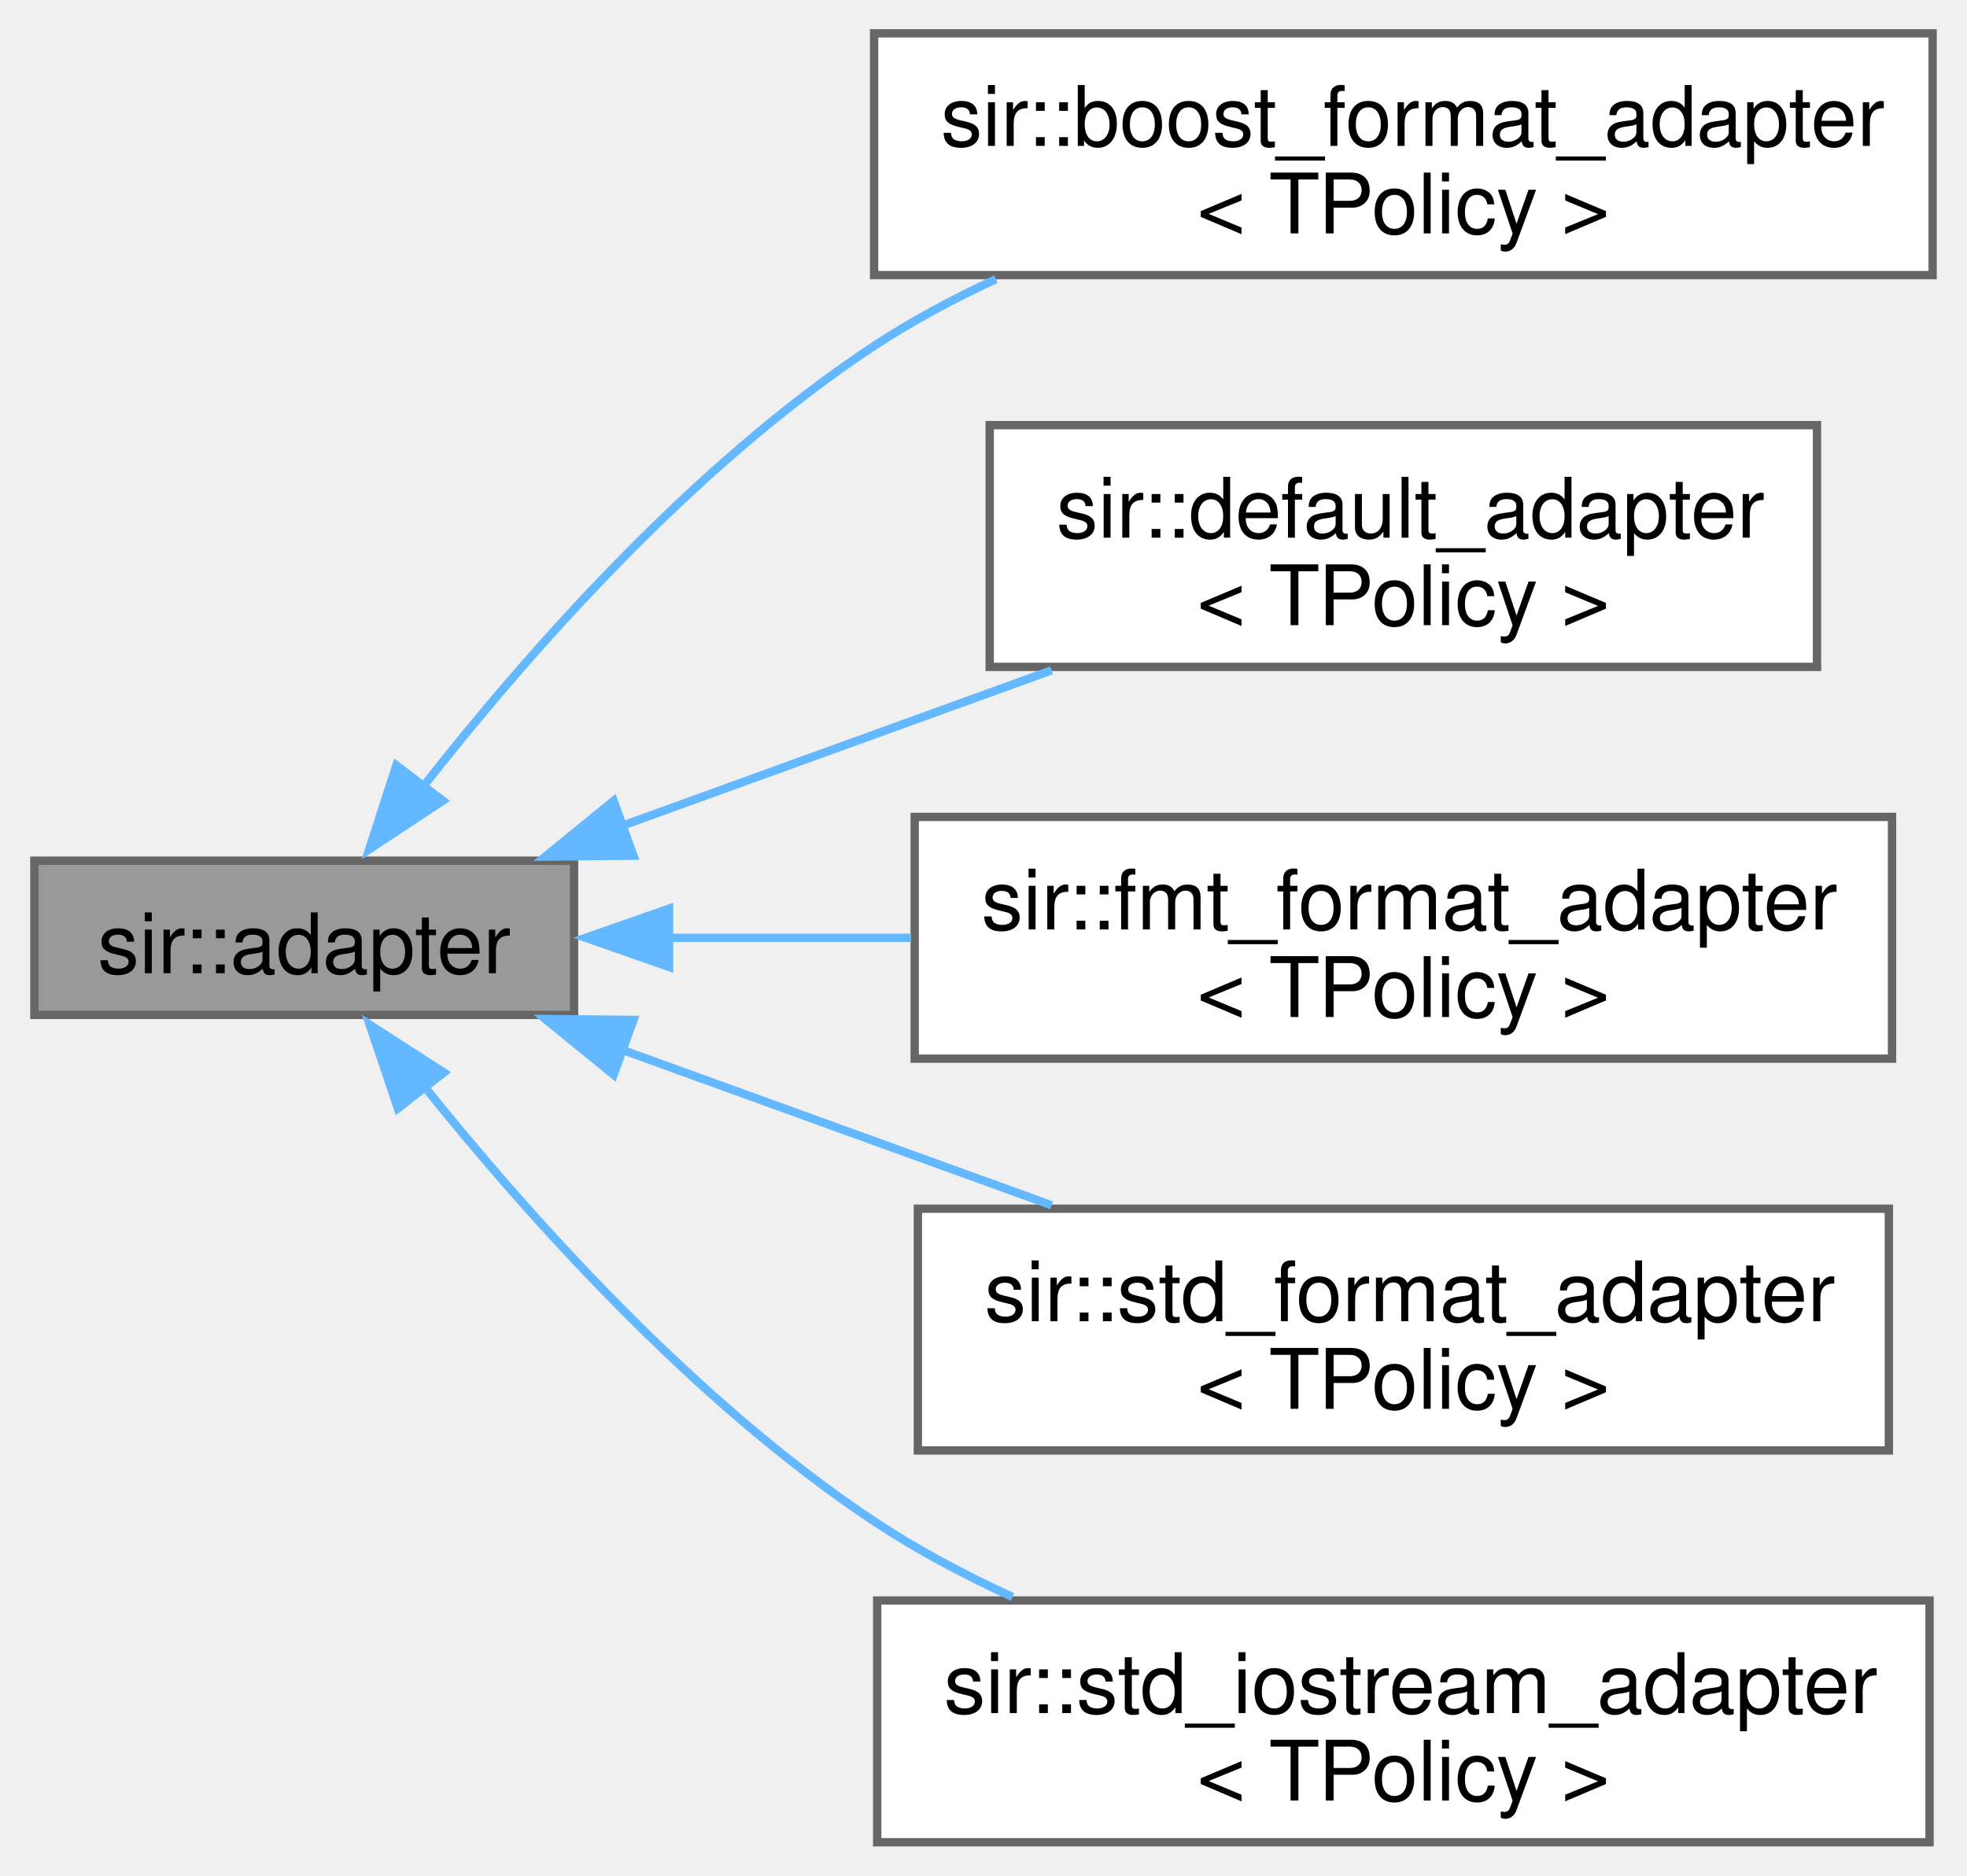
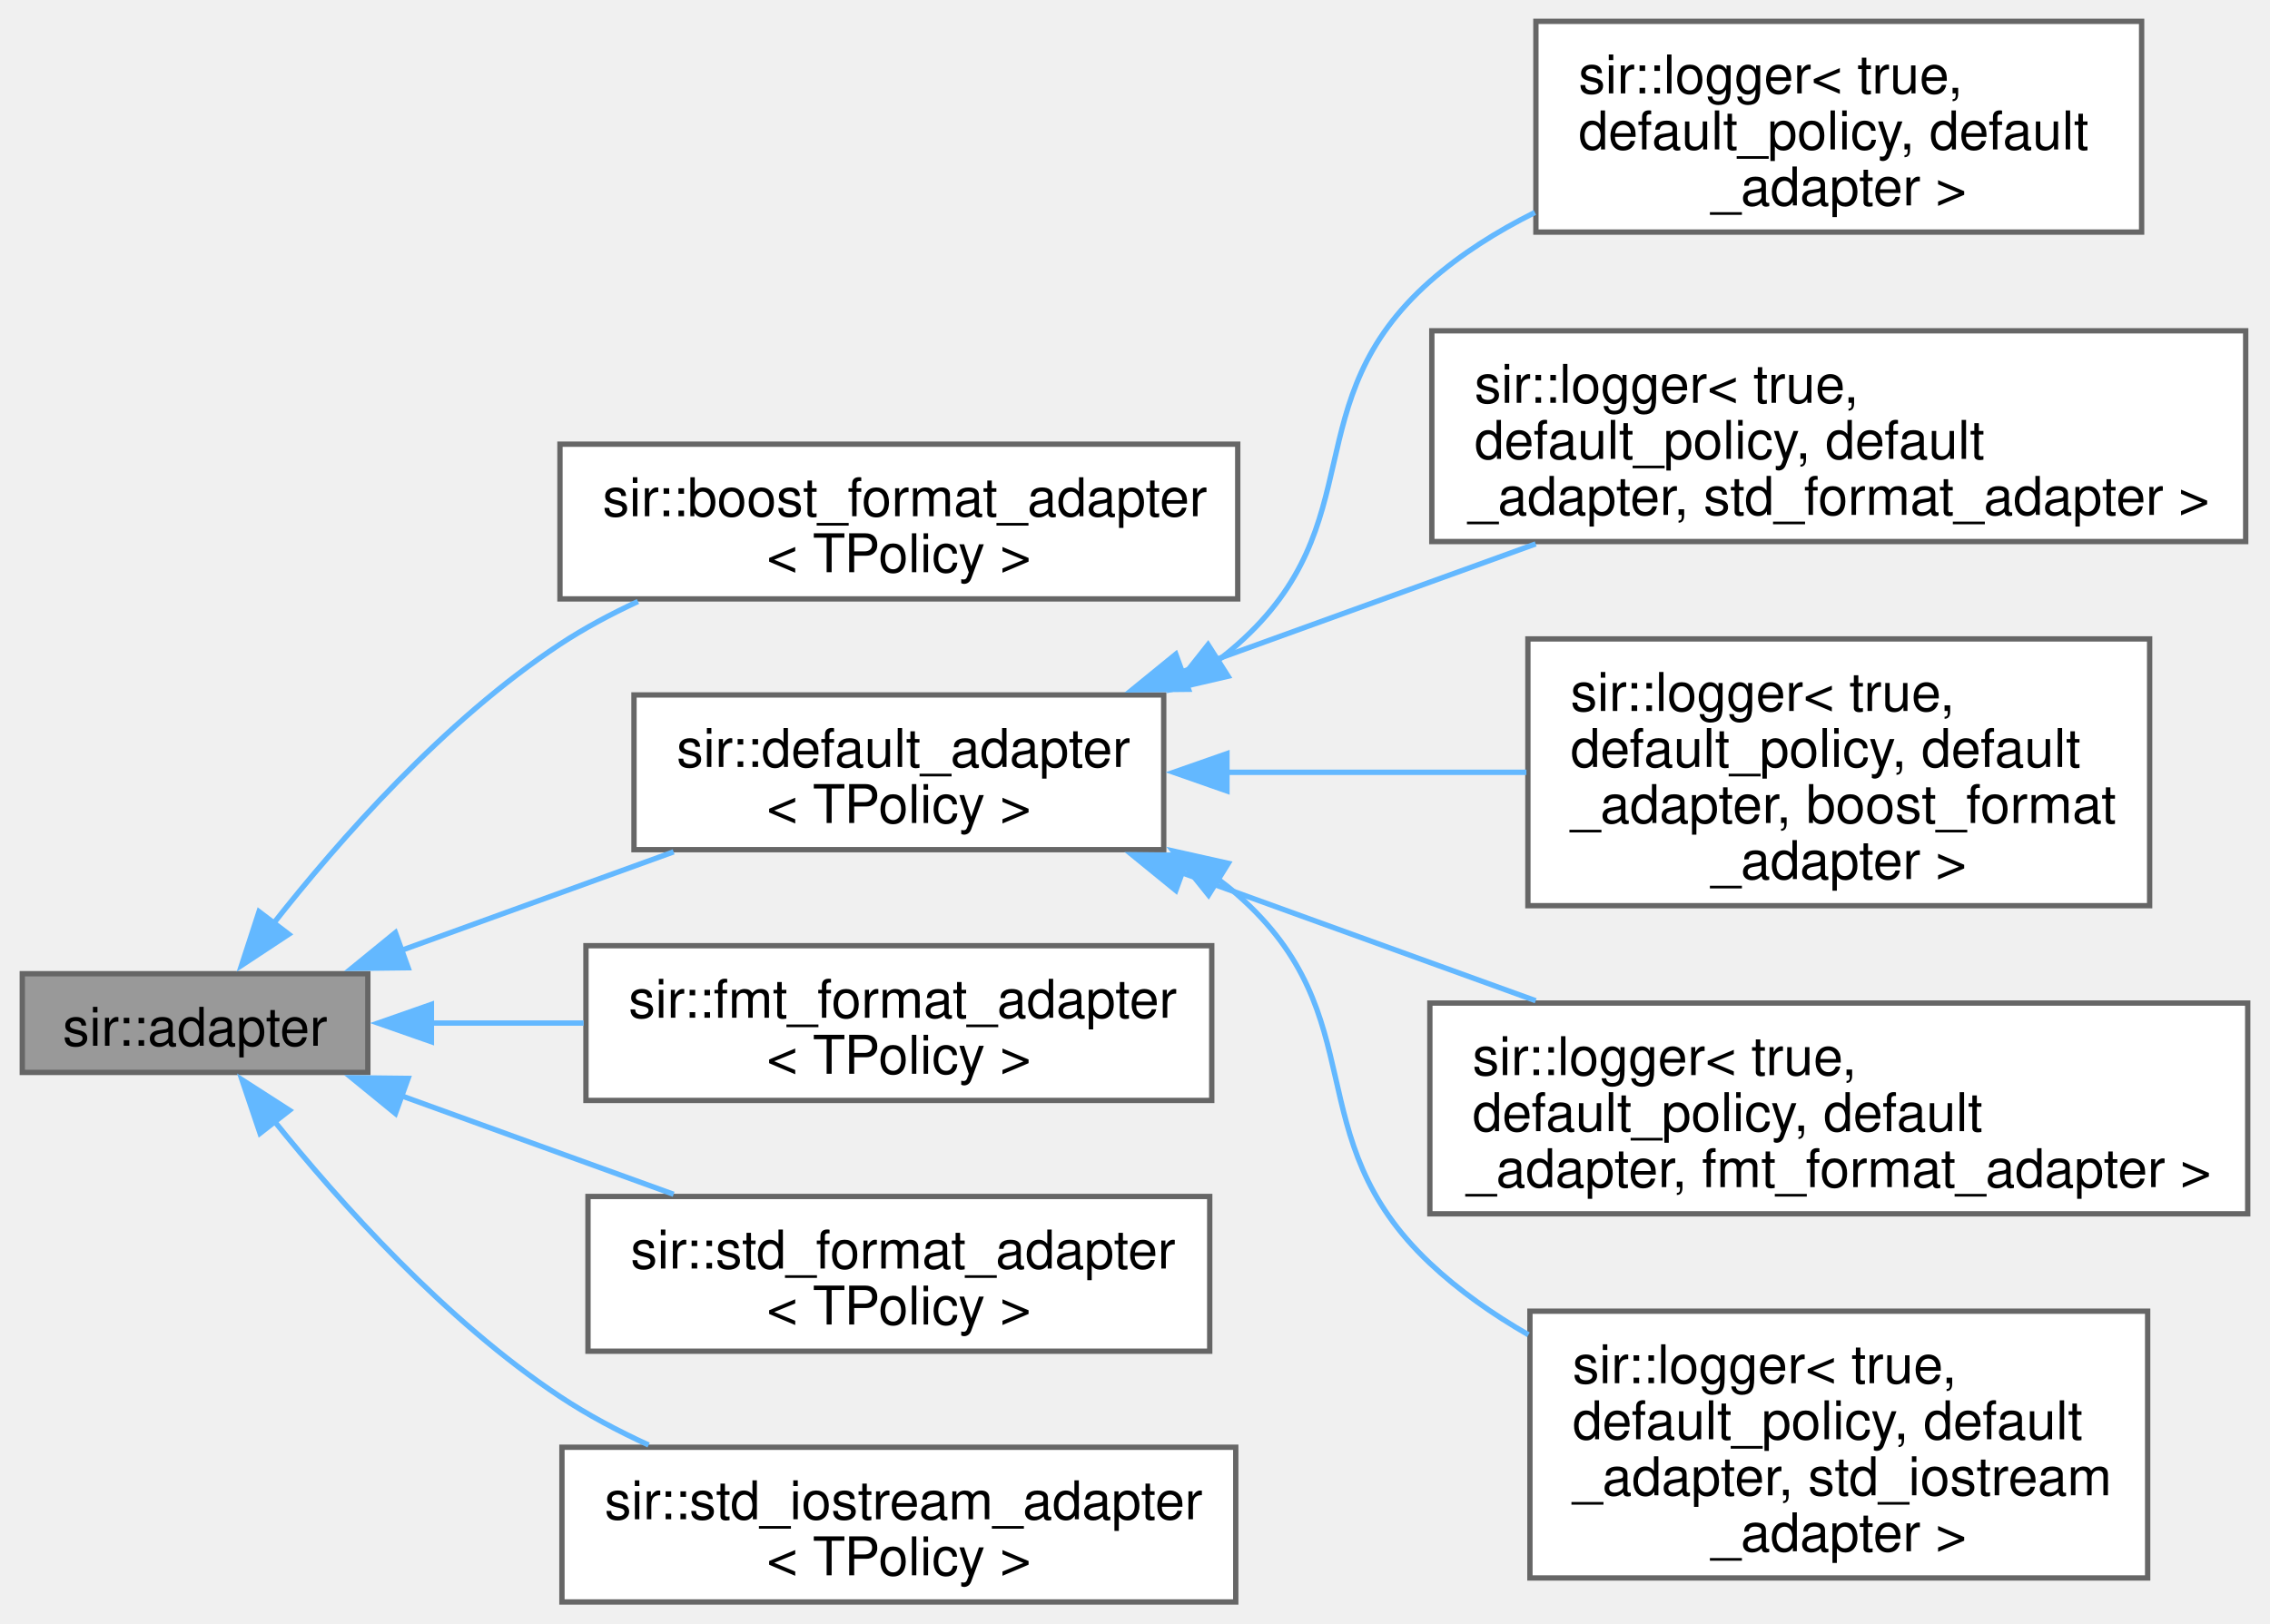
- <svg xmlns="http://www.w3.org/2000/svg" xmlns:xlink="http://www.w3.org/1999/xlink" width="236pt" height="225pt" viewBox="0.00 0.00 235.75 225.00">
-   <g id="graph0" class="graph" transform="scale(1 1) rotate(0) translate(4 221)">
+ <svg xmlns="http://www.w3.org/2000/svg" xmlns:xlink="http://www.w3.org/1999/xlink" width="425pt" height="304pt" viewBox="0.00 0.00 425.00 304.25">
+   <g id="graph0" class="graph" transform="scale(1 1) rotate(0) translate(4 300.25)">
    <g id="Node000001" class="node">
      <g id="a_Node000001">
        <a xlink:title="Defines the abstract interface for an adapter, which ultimately becomes a public base class of logger...">
          <polygon fill="#999999" stroke="#666666" points="64.75,-117.75 0,-117.75 0,-99.25 64.75,-99.25 64.75,-117.75" />
          <text text-anchor="middle" x="32.38" y="-104.25" font-family="Helvetica,sans-Serif" font-size="10.00">sir::adapter</text>
        </a>
      </g>
    </g>
    <g id="Node000002" class="node">
      <g id="a_Node000002">
        <a xlink:href="classsir_1_1boost__format__adapter.html" target="_top" xlink:title="Adapter for boost::format (when available).">
          <polygon fill="white" stroke="#666666" points="227.75,-217 100.75,-217 100.75,-188 227.75,-188 227.75,-217" />
          <text text-anchor="start" x="108.75" y="-203.5" font-family="Helvetica,sans-Serif" font-size="10.00">sir::boost_format_adapter</text>
          <text text-anchor="middle" x="164.25" y="-193" font-family="Helvetica,sans-Serif" font-size="10.00">&lt; TPolicy &gt;</text>
        </a>
      </g>
    </g>
    <g id="edge1_Node000001_Node000002" class="edge">
      <g id="a_edge1_Node000001_Node000002">
        <a xlink:title=" ">
-           <path fill="none" stroke="#63b8ff" d="M46.57,-126.54C59,-142.4 78.92,-165.13 100.75,-179.5 105.29,-182.49 110.27,-185.15 115.37,-187.52" />
-           <polygon fill="#63b8ff" stroke="#63b8ff" points="49.01,-124.95 40.17,-119.11 43.43,-129.19 49.01,-124.95" />
+           <path fill="none" stroke="#63b8ff" d="M46.92,-126.98C59.37,-142.82 79.12,-165.26 100.75,-179.5 105.29,-182.49 110.27,-185.15 115.37,-187.52" />
+           <polygon fill="#63b8ff" stroke="#63b8ff" points="49.93,-125.15 41.08,-119.31 44.36,-129.39 49.93,-125.15" />
        </a>
      </g>
    </g>
    <g id="Node000003" class="node">
      <g id="a_Node000003">
        <a xlink:href="classsir_1_1default__adapter.html" target="_top" xlink:title="The default adapter implementation.">
          <polygon fill="white" stroke="#666666" points="213.88,-170 114.62,-170 114.62,-141 213.88,-141 213.88,-170" />
          <text text-anchor="start" x="122.62" y="-156.5" font-family="Helvetica,sans-Serif" font-size="10.00">sir::default_adapter</text>
          <text text-anchor="middle" x="164.25" y="-146" font-family="Helvetica,sans-Serif" font-size="10.00">&lt; TPolicy &gt;</text>
        </a>
      </g>
    </g>
    <g id="edge2_Node000001_Node000003" class="edge">
      <g id="a_edge2_Node000001_Node000003">
        <a xlink:title=" ">
-           <path fill="none" stroke="#63b8ff" d="M70.41,-121.9C86.53,-127.74 105.48,-134.6 122.05,-140.59" />
-           <polygon fill="#63b8ff" stroke="#63b8ff" points="71.88,-118.35 61.29,-118.24 69.5,-124.93 71.88,-118.35" />
+           <path fill="none" stroke="#63b8ff" d="M70.88,-122.07C86.89,-127.87 105.64,-134.65 122.05,-140.59" />
+           <polygon fill="#63b8ff" stroke="#63b8ff" points="72.3,-118.87 61.71,-118.75 69.92,-125.45 72.3,-118.87" />
        </a>
      </g>
    </g>
-     <g id="Node000004" class="node">
-       <g id="a_Node000004">
+     <g id="Node000009" class="node">
+       <g id="a_Node000009">
        <a xlink:href="classsir_1_1fmt__format__adapter.html" target="_top" xlink:title="Adapter for {fmt} (when available).">
          <polygon fill="white" stroke="#666666" points="222.88,-123 105.62,-123 105.62,-94 222.88,-94 222.88,-123" />
          <text text-anchor="start" x="113.62" y="-109.5" font-family="Helvetica,sans-Serif" font-size="10.00">sir::fmt_format_adapter</text>
          <text text-anchor="middle" x="164.25" y="-99" font-family="Helvetica,sans-Serif" font-size="10.00">&lt; TPolicy &gt;</text>
        </a>
      </g>
    </g>
-     <g id="edge3_Node000001_Node000004" class="edge">
-       <g id="a_edge3_Node000001_Node000004">
+     <g id="edge8_Node000001_Node000009" class="edge">
+       <g id="a_edge8_Node000001_Node000009">
        <a xlink:title=" ">
-           <path fill="none" stroke="#63b8ff" d="M76.1,-108.5C85.4,-108.5 95.4,-108.5 105.19,-108.5" />
-           <polygon fill="#63b8ff" stroke="#63b8ff" points="76.15,-105 66.15,-108.5 76.15,-112 76.15,-105" />
+           <path fill="none" stroke="#63b8ff" d="M76.4,-108.5C85.62,-108.5 95.51,-108.5 105.19,-108.5" />
+           <polygon fill="#63b8ff" stroke="#63b8ff" points="76.66,-105 66.66,-108.5 76.66,-112 76.66,-105" />
        </a>
      </g>
    </g>
-     <g id="Node000005" class="node">
-       <g id="a_Node000005">
+     <g id="Node000010" class="node">
+       <g id="a_Node000010">
        <a xlink:href="classsir_1_1std__format__adapter.html" target="_top" xlink:title="Adapter for std::format (when available).">
          <polygon fill="white" stroke="#666666" points="222.5,-76 106,-76 106,-47 222.5,-47 222.5,-76" />
          <text text-anchor="start" x="114" y="-62.5" font-family="Helvetica,sans-Serif" font-size="10.00">sir::std_format_adapter</text>
          <text text-anchor="middle" x="164.25" y="-52" font-family="Helvetica,sans-Serif" font-size="10.00">&lt; TPolicy &gt;</text>
        </a>
      </g>
    </g>
-     <g id="edge4_Node000001_Node000005" class="edge">
-       <g id="a_edge4_Node000001_Node000005">
+     <g id="edge9_Node000001_Node000010" class="edge">
+       <g id="a_edge9_Node000001_Node000010">
        <a xlink:title=" ">
-           <path fill="none" stroke="#63b8ff" d="M70.41,-95.1C86.53,-89.26 105.48,-82.4 122.05,-76.41" />
-           <polygon fill="#63b8ff" stroke="#63b8ff" points="69.5,-92.07 61.29,-98.76 71.88,-98.65 69.5,-92.07" />
+           <path fill="none" stroke="#63b8ff" d="M70.88,-94.93C86.89,-89.13 105.64,-82.35 122.05,-76.41" />
+           <polygon fill="#63b8ff" stroke="#63b8ff" points="69.92,-91.55 61.71,-98.25 72.3,-98.13 69.92,-91.55" />
        </a>
      </g>
    </g>
-     <g id="Node000006" class="node">
-       <g id="a_Node000006">
+     <g id="Node000011" class="node">
+       <g id="a_Node000011">
        <a xlink:href="classsir_1_1std__iostream__adapter.html" target="_top" xlink:title="Provides a std::iostream interface to libsir's logging functions.">
          <polygon fill="white" stroke="#666666" points="227.38,-29 101.12,-29 101.12,0 227.38,0 227.38,-29" />
          <text text-anchor="start" x="109.12" y="-15.5" font-family="Helvetica,sans-Serif" font-size="10.00">sir::std_iostream_adapter</text>
          <text text-anchor="middle" x="164.25" y="-5" font-family="Helvetica,sans-Serif" font-size="10.00">&lt; TPolicy &gt;</text>
        </a>
      </g>
    </g>
-     <g id="edge5_Node000001_Node000006" class="edge">
-       <g id="a_edge5_Node000001_Node000006">
+     <g id="edge10_Node000001_Node000011" class="edge">
+       <g id="a_edge10_Node000001_Node000011">
        <a xlink:title=" ">
-           <path fill="none" stroke="#63b8ff" d="M46.68,-90.8C59.17,-75.22 79.13,-52.84 100.75,-38.5 105.88,-35.1 111.57,-32.07 117.36,-29.42" />
-           <polygon fill="#63b8ff" stroke="#63b8ff" points="43.61,-88.03 40.23,-98.07 49.13,-92.34 43.61,-88.03" />
+           <path fill="none" stroke="#63b8ff" d="M47.03,-90.36C59.54,-74.8 79.33,-52.7 100.75,-38.5 105.88,-35.1 111.57,-32.07 117.36,-29.42" />
+           <polygon fill="#63b8ff" stroke="#63b8ff" points="44.55,-87.84 41.16,-97.88 50.07,-92.15 44.55,-87.84" />
+         </a>
+       </g>
+     </g>
+     <g id="Node000004" class="node">
+       <g id="a_Node000004">
+         <a xlink:href="classsir_1_1logger.html" target="_top" xlink:title=" ">
+           <polygon fill="white" stroke="#666666" points="397.12,-296.25 283.62,-296.25 283.62,-256.75 397.12,-256.75 397.12,-296.25" />
+           <text text-anchor="start" x="291.62" y="-282.75" font-family="Helvetica,sans-Serif" font-size="10.00">sir::logger&lt; true,</text>
+           <text text-anchor="start" x="291.62" y="-272.25" font-family="Helvetica,sans-Serif" font-size="10.00"> default_policy, default</text>
+           <text text-anchor="middle" x="340.38" y="-261.75" font-family="Helvetica,sans-Serif" font-size="10.00">_adapter &gt;</text>
+         </a>
+       </g>
+     </g>
+     <g id="edge3_Node000003_Node000004" class="edge">
+       <g id="a_edge3_Node000003_Node000004">
+         <a xlink:title=" ">
+           <path fill="none" stroke="#63b8ff" d="M223.84,-176.32C225.19,-177.33 226.5,-178.39 227.75,-179.5 253.34,-202.18 238.15,-224.82 263.75,-247.5 269.54,-252.63 276.33,-256.89 283.43,-260.43" />
+           <polygon fill="#63b8ff" stroke="#63b8ff" points="225.94,-173.51 215.62,-171.11 222.19,-179.42 225.94,-173.51" />
+         </a>
+       </g>
+     </g>
+     <g id="Node000005" class="node">
+       <g id="a_Node000005">
+         <a xlink:href="classsir_1_1logger.html" target="_top" xlink:title=" ">
+           <polygon fill="white" stroke="#666666" points="416.62,-238.25 264.12,-238.25 264.12,-198.75 416.62,-198.75 416.62,-238.25" />
+           <text text-anchor="start" x="272.12" y="-224.75" font-family="Helvetica,sans-Serif" font-size="10.00">sir::logger&lt; true,</text>
+           <text text-anchor="start" x="272.12" y="-214.25" font-family="Helvetica,sans-Serif" font-size="10.00"> default_policy, default</text>
+           <text text-anchor="middle" x="340.38" y="-203.75" font-family="Helvetica,sans-Serif" font-size="10.00">_adapter, std_format_adapter &gt;</text>
+         </a>
+       </g>
+     </g>
+     <g id="edge4_Node000003_Node000005" class="edge">
+       <g id="a_edge4_Node000003_Node000005">
+         <a xlink:title=" ">
+           <path fill="none" stroke="#63b8ff" d="M217.13,-174.27C238.07,-181.85 262.27,-190.6 283.58,-198.31" />
+           <polygon fill="#63b8ff" stroke="#63b8ff" points="218.53,-171.06 207.94,-170.95 216.15,-177.64 218.53,-171.06" />
+         </a>
+       </g>
+     </g>
+     <g id="Node000006" class="node">
+       <g id="a_Node000006">
+         <a xlink:href="classsir_1_1logger.html" target="_top" xlink:title=" ">
+           <polygon fill="white" stroke="#666666" points="398.62,-180.5 282.12,-180.5 282.12,-130.5 398.62,-130.5 398.62,-180.5" />
+           <text text-anchor="start" x="290.12" y="-167" font-family="Helvetica,sans-Serif" font-size="10.00">sir::logger&lt; true,</text>
+           <text text-anchor="start" x="290.12" y="-156.5" font-family="Helvetica,sans-Serif" font-size="10.00"> default_policy, default</text>
+           <text text-anchor="start" x="290.12" y="-146" font-family="Helvetica,sans-Serif" font-size="10.00">_adapter, boost_format</text>
+           <text text-anchor="middle" x="340.38" y="-135.5" font-family="Helvetica,sans-Serif" font-size="10.00">_adapter &gt;</text>
+         </a>
+       </g>
+     </g>
+     <g id="edge5_Node000003_Node000006" class="edge">
+       <g id="a_edge5_Node000003_Node000006">
+         <a xlink:title=" ">
+           <path fill="none" stroke="#63b8ff" d="M225.61,-155.5C243.84,-155.5 263.8,-155.5 281.84,-155.5" />
+           <polygon fill="#63b8ff" stroke="#63b8ff" points="225.73,-152 215.73,-155.5 225.73,-159 225.73,-152" />
+         </a>
+       </g>
+     </g>
+     <g id="Node000007" class="node">
+       <g id="a_Node000007">
+         <a xlink:href="classsir_1_1logger.html" target="_top" xlink:title=" ">
+           <polygon fill="white" stroke="#666666" points="417,-112.25 263.75,-112.25 263.75,-72.75 417,-72.75 417,-112.25" />
+           <text text-anchor="start" x="271.75" y="-98.75" font-family="Helvetica,sans-Serif" font-size="10.00">sir::logger&lt; true,</text>
+           <text text-anchor="start" x="271.75" y="-88.25" font-family="Helvetica,sans-Serif" font-size="10.00"> default_policy, default</text>
+           <text text-anchor="middle" x="340.38" y="-77.75" font-family="Helvetica,sans-Serif" font-size="10.00">_adapter, fmt_format_adapter &gt;</text>
+         </a>
+       </g>
+     </g>
+     <g id="edge6_Node000003_Node000007" class="edge">
+       <g id="a_edge6_Node000003_Node000007">
+         <a xlink:title=" ">
+           <path fill="none" stroke="#63b8ff" d="M217.13,-136.73C238.07,-129.15 262.27,-120.4 283.58,-112.69" />
+           <polygon fill="#63b8ff" stroke="#63b8ff" points="216.15,-133.36 207.94,-140.05 218.53,-139.94 216.15,-133.36" />
+         </a>
+       </g>
+     </g>
+     <g id="Node000008" class="node">
+       <g id="a_Node000008">
+         <a xlink:href="classsir_1_1logger.html" target="_top" xlink:title=" ">
+           <polygon fill="white" stroke="#666666" points="398.25,-54.5 282.5,-54.5 282.5,-4.5 398.25,-4.5 398.25,-54.5" />
+           <text text-anchor="start" x="290.5" y="-41" font-family="Helvetica,sans-Serif" font-size="10.00">sir::logger&lt; true,</text>
+           <text text-anchor="start" x="290.5" y="-30.5" font-family="Helvetica,sans-Serif" font-size="10.00"> default_policy, default</text>
+           <text text-anchor="start" x="290.5" y="-20" font-family="Helvetica,sans-Serif" font-size="10.00">_adapter, std_iostream</text>
+           <text text-anchor="middle" x="340.38" y="-9.5" font-family="Helvetica,sans-Serif" font-size="10.00">_adapter &gt;</text>
+         </a>
+       </g>
+     </g>
+     <g id="edge7_Node000003_Node000008" class="edge">
+       <g id="a_edge7_Node000003_Node000008">
+         <a xlink:title=" ">
+           <path fill="none" stroke="#63b8ff" d="M223.85,-135.64C225.2,-134.64 226.5,-133.6 227.75,-132.5 253.73,-109.66 238.59,-87.23 263.75,-63.5 269.2,-58.36 275.55,-53.91 282.22,-50.08" />
+           <polygon fill="#63b8ff" stroke="#63b8ff" points="222.28,-132.49 215.64,-140.75 225.98,-138.44 222.28,-132.49" />
        </a>
      </g>
    </g>
  </g>
</svg>
